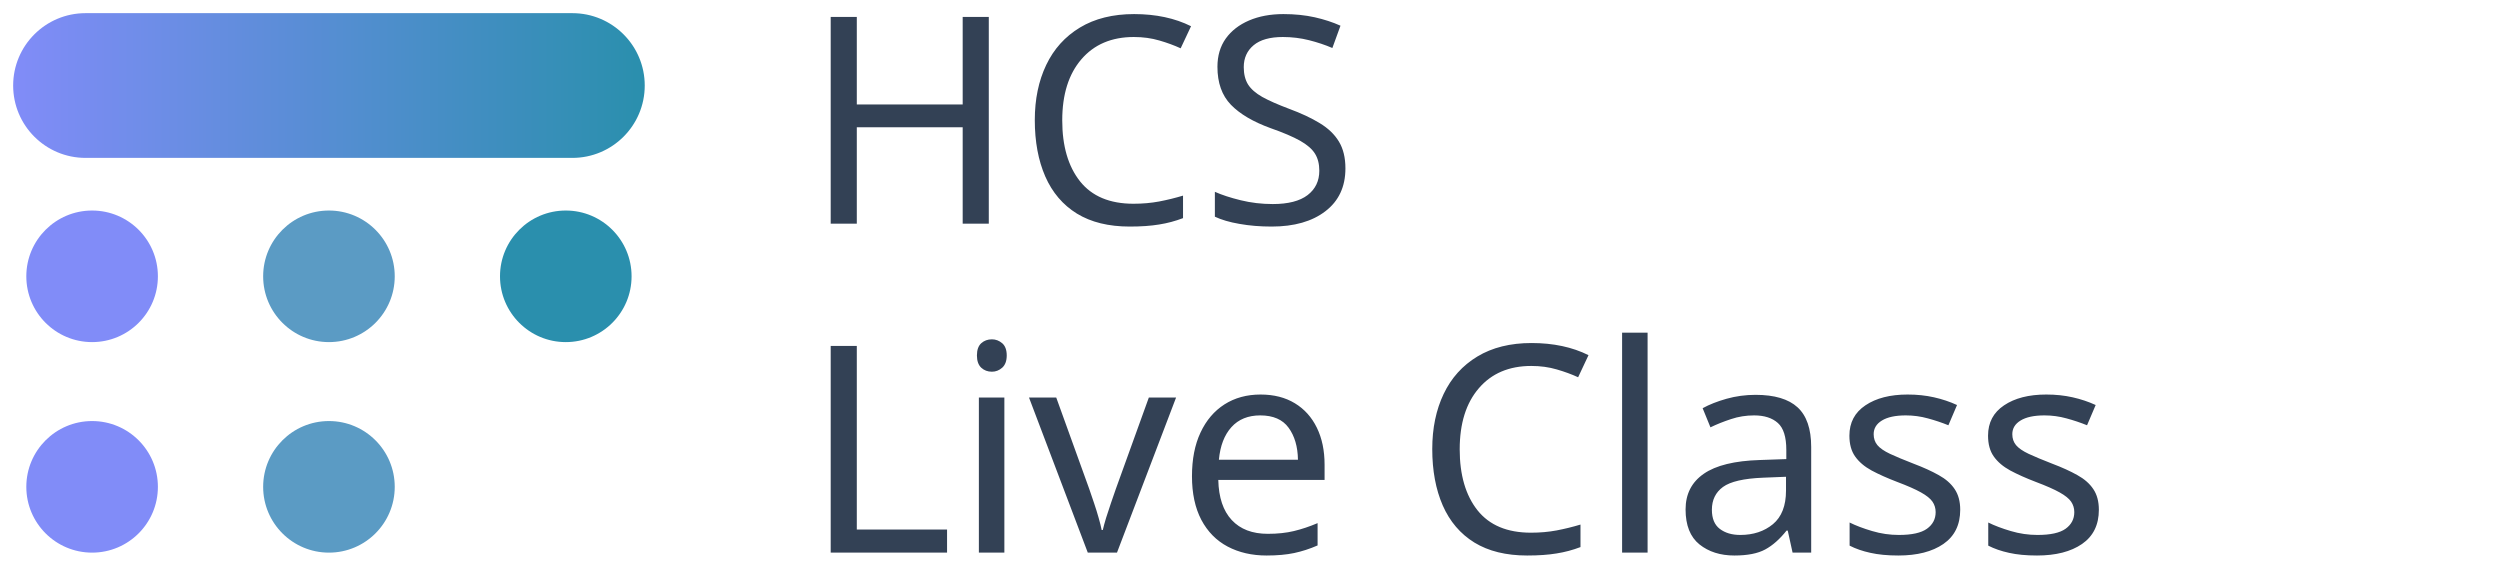
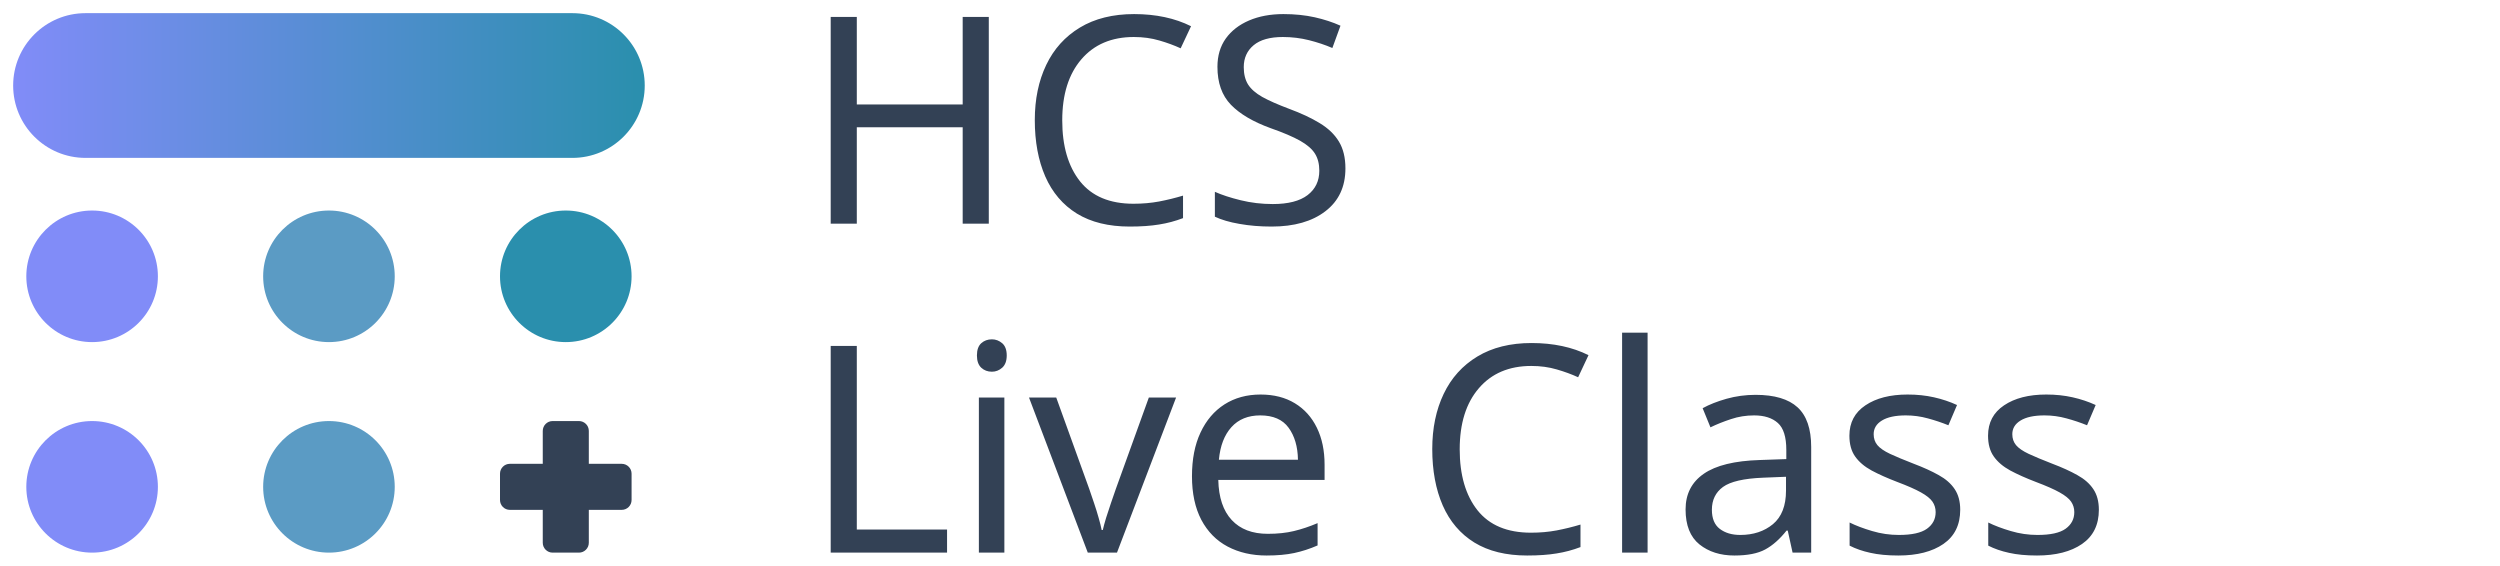
<svg xmlns="http://www.w3.org/2000/svg" viewBox="6 16 380 86" role="img" aria-label="HCS Live Class">
  <defs>
    <linearGradient id="meshDay" x1="0%" y1="0%" x2="100%" y2="0%">
      <stop offset="0%" stop-color="#818cf8" />
      <stop offset="100%" stop-color="#2a8fad" />
    </linearGradient>
  </defs>
  <rect x="8" y="18" width="96" height="22" rx="11" fill="url(#meshDay)" />
  <circle cx="20" cy="58" r="10" fill="#818cf8" />
  <circle cx="56" cy="58" r="10" fill="#5b9bc4" />
  <circle cx="92" cy="58" r="10" fill="#2a8fad" />
  <circle cx="20" cy="90" r="10" fill="#818cf8" />
  <circle cx="56" cy="90" r="10" fill="#5b9bc4" />
+   <g id="logoPlus" fill="#334155">
+     <rect x="88.5" y="80" width="7" height="20" rx="1.5" />
+     <rect x="82" y="86.5" width="20" height="7" rx="1.5" />
+   </g>
  <text x="128" y="50" font-family="Segoe UI, system-ui, sans-serif" font-size="44" font-weight="400" fill="#334155">HCS</text>
  <text x="128" y="100" font-family="Segoe UI, system-ui, sans-serif" font-size="44" font-weight="400" fill="#334155">Live Class</text>
</svg>
